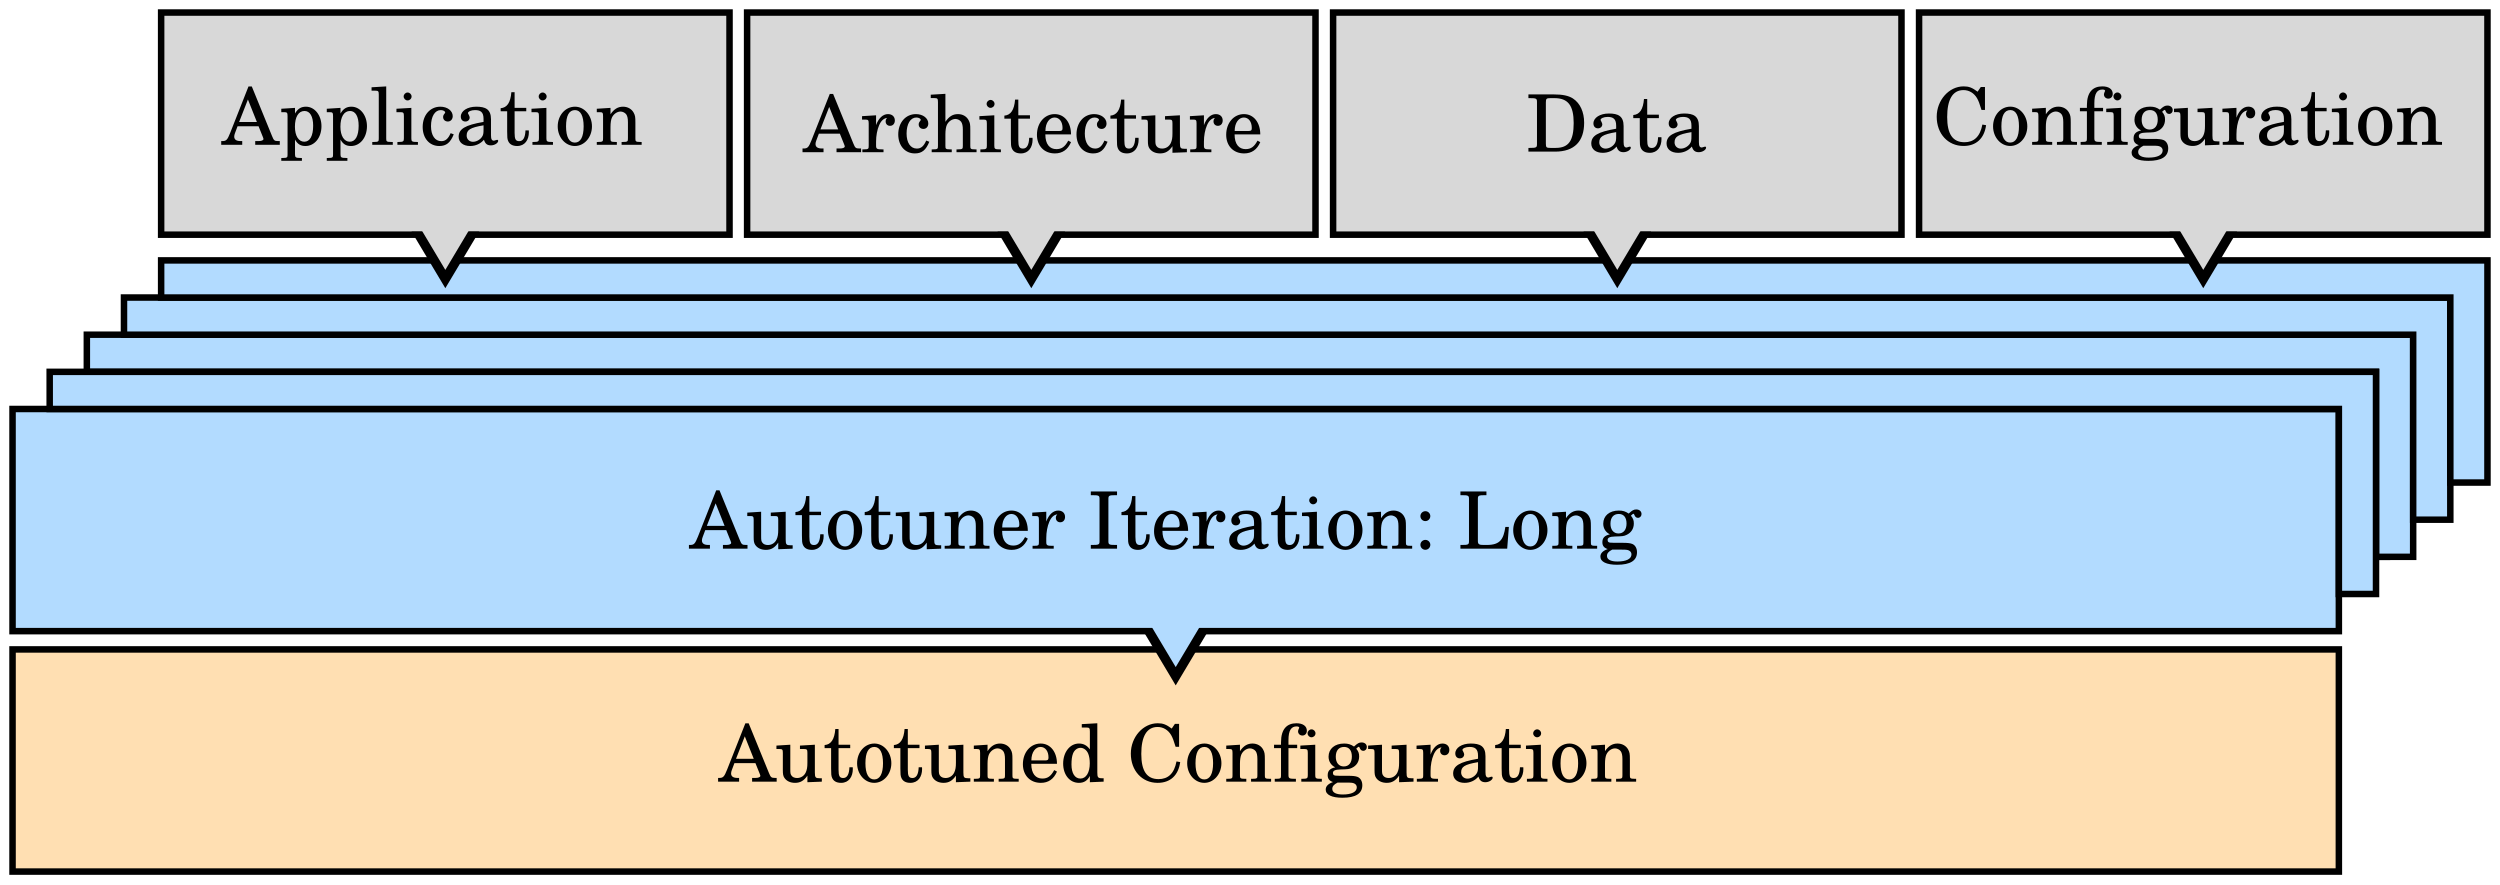
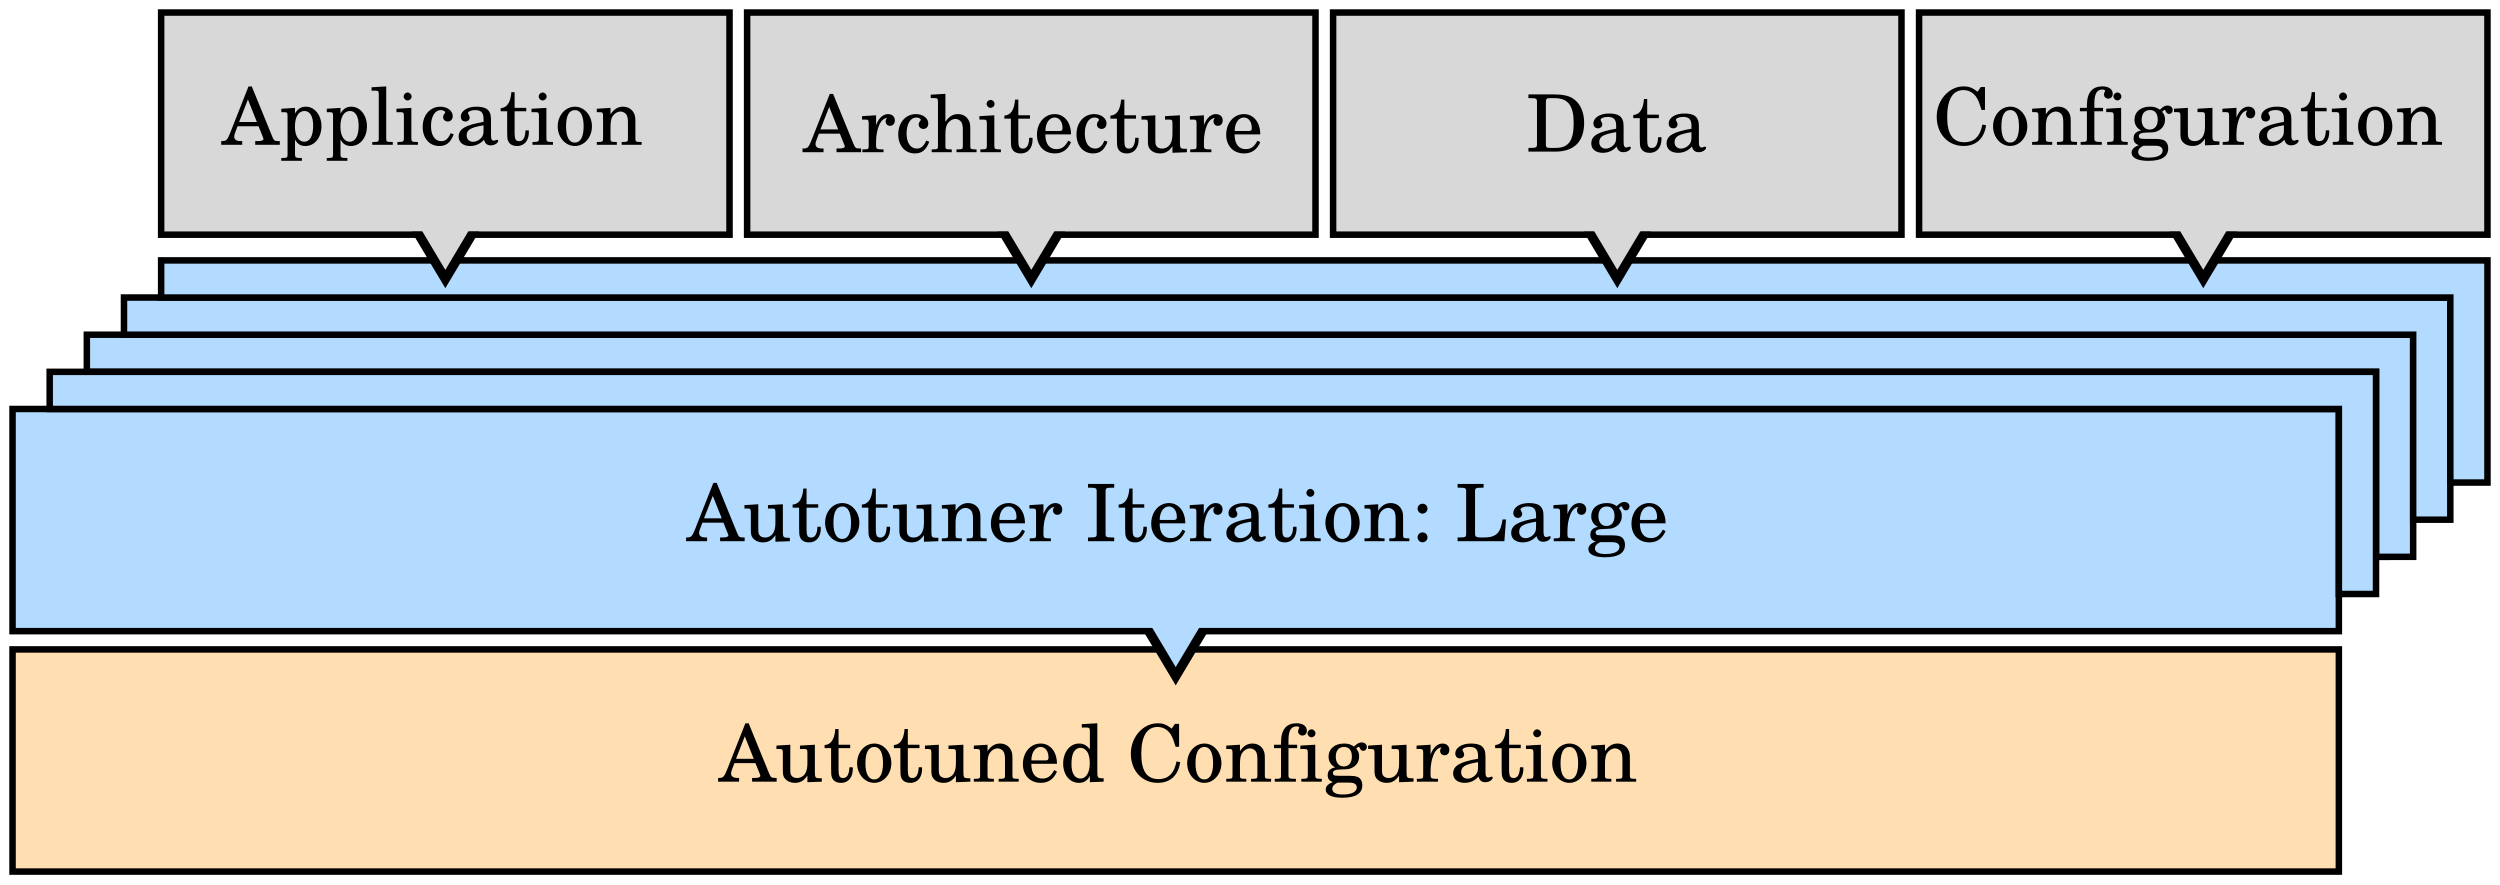
<svg xmlns="http://www.w3.org/2000/svg" width="2691.875" height="951.97" viewBox="0 0 2523.633 892.471" id="svg2" version="1.1">
  <defs id="defs4">
    <marker orient="auto" refY="0" refX="0" id="marker9392" style="overflow:visible">
      <path id="path9394" d="M 0,0 5,-5 -12.5,0 5,5 Z" style="fill:#000000;fill-opacity:1;fill-rule:evenodd;stroke:#000000;stroke-width:1pt;stroke-opacity:1" transform="matrix(-0.4,0,0,-0.4,-4,0)" />
    </marker>
    <marker style="overflow:visible" id="marker8896" refX="0" refY="0" orient="auto">
      <path transform="matrix(-0.2,0,0,-0.2,-1.2,0)" style="fill:#000000;fill-opacity:1;fill-rule:evenodd;stroke:#000000;stroke-width:1pt;stroke-opacity:1" d="M 0,0 5,-5 -12.5,0 5,5 Z" id="path8898" />
    </marker>
    <marker orient="auto" refY="0" refX="0" id="Arrow1Mend" style="overflow:visible">
      <path id="path4225" d="M 0,0 5,-5 -12.5,0 5,5 Z" style="fill:#000000;fill-opacity:1;fill-rule:evenodd;stroke:#000000;stroke-width:1pt;stroke-opacity:1" transform="matrix(-0.4,0,0,-0.4,-4,0)" />
    </marker>
    <marker orient="auto" refY="0" refX="0" id="Arrow1Lend" style="overflow:visible">
      <path id="path4219" d="M 0,0 5,-5 -12.5,0 5,5 Z" style="fill:#000000;fill-opacity:1;fill-rule:evenodd;stroke:#000000;stroke-width:1pt;stroke-opacity:1" transform="matrix(-0.8,0,0,-0.8,-10,0)" />
    </marker>
    <marker orient="auto" refY="0" refX="0" id="marker6506" style="overflow:visible">
      <path id="path6508" d="M 0,0 5,-5 -12.5,0 5,5 Z" style="fill:#000000;fill-opacity:1;fill-rule:evenodd;stroke:#000000;stroke-width:1pt;stroke-opacity:1" transform="matrix(0.8,0,0,0.8,10,0)" />
    </marker>
    <marker orient="auto" refY="0" refX="0" id="marker5374" style="overflow:visible">
      <path id="path5376" d="M 0,0 5,-5 -12.5,0 5,5 Z" style="fill:#000000;fill-opacity:1;fill-rule:evenodd;stroke:#000000;stroke-width:1pt;stroke-opacity:1" transform="matrix(0.2,0,0,0.2,1.2,0)" />
    </marker>
    <marker orient="auto" refY="0" refX="0" id="marker5328" style="overflow:visible">
      <path id="path5330" d="M 0,0 5,-5 -12.5,0 5,5 Z" style="fill:#000000;fill-opacity:1;fill-rule:evenodd;stroke:#000000;stroke-width:1pt;stroke-opacity:1" transform="matrix(0.4,0,0,0.4,4,0)" />
    </marker>
    <marker orient="auto" refY="0" refX="0" id="Arrow1Sstart" style="overflow:visible">
      <path id="path4228" d="M 0,0 5,-5 -12.5,0 5,5 Z" style="fill:#000000;fill-opacity:1;fill-rule:evenodd;stroke:#000000;stroke-width:1pt;stroke-opacity:1" transform="matrix(0.2,0,0,0.2,1.2,0)" />
    </marker>
    <marker orient="auto" refY="0" refX="0" id="marker5256" style="overflow:visible">
      <path id="path5258" d="M 0,0 5,-5 -12.5,0 5,5 Z" style="fill:#000000;fill-opacity:1;fill-rule:evenodd;stroke:#000000;stroke-width:1pt;stroke-opacity:1" transform="matrix(0.4,0,0,0.4,4,0)" />
    </marker>
    <marker orient="auto" refY="0" refX="0" id="Arrow1Mstart" style="overflow:visible">
      <path id="path4222" d="M 0,0 5,-5 -12.5,0 5,5 Z" style="fill:#000000;fill-opacity:1;fill-rule:evenodd;stroke:#000000;stroke-width:1pt;stroke-opacity:1" transform="matrix(0.4,0,0,0.4,4,0)" />
    </marker>
    <marker orient="auto" refY="0" refX="0" id="Arrow1Lstart" style="overflow:visible">
      <path id="path4216" d="M 0,0 5,-5 -12.5,0 5,5 Z" style="fill:#000000;fill-opacity:1;fill-rule:evenodd;stroke:#000000;stroke-width:1pt;stroke-opacity:1" transform="matrix(0.8,0,0,0.8,10,0)" />
    </marker>
  </defs>
  <g id="layer1" transform="translate(-65.17117,161.7868)">
    <path style="fill:#b2dbff;fill-opacity:1;stroke:#000000;stroke-width:6.562;stroke-miterlimit:4;stroke-dasharray:none;stroke-opacity:1" d="M 2501.148,400.326 V 176.072 H 152.827 v 37.5 H 2463.648 v 186.755 z" id="rect8110-2-9-6-3-3-7" />
    <path style="fill:#b2dbff;fill-opacity:1;stroke:#000000;stroke-width:6.562;stroke-miterlimit:4;stroke-dasharray:none;stroke-opacity:1" d="M 2538.648,362.826 V 138.572 H 190.327 v 37.5 H 2501.148 v 186.755 z" id="rect8110-2-9-6-3-3-5" />
    <path style="fill:#b2dbff;fill-opacity:1;stroke:#000000;stroke-width:6.562;stroke-miterlimit:4;stroke-dasharray:none;stroke-opacity:1" d="M 2576.148,325.326 V 101.072 H 227.827 V 138.572 H 2538.648 v 186.755 z" id="rect8110-2-9-6-3-3-5-3" />
    <rect style="fill:#b2dbff;fill-opacity:1;stroke:#000000;stroke-width:6.562;stroke-miterlimit:4;stroke-dasharray:none;stroke-opacity:1" id="rect8110-2-9-6-3" width="2348.32" height="224.254" x="77.827" y="251.072" />
    <rect style="fill:#ffdfb2;fill-opacity:1;stroke:#000000;stroke-width:6.562;stroke-miterlimit:4;stroke-dasharray:none;stroke-opacity:1" id="rect8110-2-9-6" width="2348.32" height="224.254" x="77.827" y="493.775" />
    <text xml:space="preserve" style="font-style:normal;font-weight:normal;line-height:0%;font-family:sans-serif;letter-spacing:0px;word-spacing:0px;fill:#000000;fill-opacity:1;stroke:none;stroke-width:1px;stroke-linecap:butt;stroke-linejoin:miter;stroke-opacity:1" x="790.697" y="627.262" id="text4168-6-9-6">
      <tspan id="tspan4170-7-1-0" x="790.697" y="627.262" style="font-style:normal;font-variant:normal;font-weight:normal;font-stretch:normal;font-size:80px;line-height:1.25;font-family:'TeX Gyre Schola';-inkscape-font-specification:'TeX Gyre Schola'">Autotuned Configuration</tspan>
    </text>
-     <text xml:space="preserve" style="font-style:normal;font-weight:normal;line-height:0%;font-family:sans-serif;letter-spacing:0px;word-spacing:0px;fill:#000000;fill-opacity:1;stroke:none;stroke-width:1px;stroke-linecap:butt;stroke-linejoin:miter;stroke-opacity:1" x="761.249" y="392.079" id="text4168-6-9-6-7">
-       <tspan id="tspan4170-7-1-0-5" x="761.249" y="392.079" style="font-style:normal;font-variant:normal;font-weight:normal;font-stretch:normal;font-size:80px;line-height:1.25;font-family:'TeX Gyre Schola';-inkscape-font-specification:'TeX Gyre Schola'">Autotuner Iteration: Long</tspan>
+     <text xml:space="preserve" style="font-style:normal;font-weight:normal;line-height:0%;font-family:sans-serif;letter-spacing:0px;word-spacing:0px;fill:#000000;fill-opacity:1;stroke:none;stroke-width:1px;stroke-linecap:butt;stroke-linejoin:miter;stroke-opacity:1" x="758.395" y="384.519" id="text4168-6-9-6-7">
+       <tspan id="tspan4170-7-1-0-5" x="758.395" y="384.519" style="font-style:normal;font-variant:normal;font-weight:normal;font-stretch:normal;font-size:80px;line-height:1.25;font-family:'TeX Gyre Schola';-inkscape-font-specification:'TeX Gyre Schola'">Autotuner Iteration: Large</tspan>
    </text>
    <circle style="fill:none;fill-opacity:1;stroke:#000000;stroke-width:8;stroke-miterlimit:4;stroke-dasharray:none;stroke-opacity:1" id="path4136" cx="900.636" cy="286.925" r="0" />
    <g id="g1033" transform="translate(149.9999,187.5)">
      <g id="g1085" transform="translate(0,-7.5)">
        <rect style="fill:#d8d8d8;fill-opacity:1;stroke:#000000;stroke-width:6.562;stroke-miterlimit:4;stroke-dasharray:none;stroke-opacity:1" id="rect8110-2" width="573.767" height="224.254" x="1852.381" y="-329.131" />
        <rect style="fill:#d8d8d8;fill-opacity:1;stroke:#000000;stroke-width:6.562;stroke-miterlimit:4;stroke-dasharray:none;stroke-opacity:1" id="rect8110-2-7" width="573.767" height="224.254" x="1260.863" y="-329.131" />
        <rect style="fill:#d8d8d8;fill-opacity:1;stroke:#000000;stroke-width:6.562;stroke-miterlimit:4;stroke-dasharray:none;stroke-opacity:1" id="rect8110-2-0" width="573.767" height="224.254" x="77.827" y="-329.131" />
        <rect style="fill:#d8d8d8;fill-opacity:1;stroke:#000000;stroke-width:6.562;stroke-miterlimit:4;stroke-dasharray:none;stroke-opacity:1" id="rect8110-2-9" width="573.767" height="224.254" x="669.345" y="-329.131" />
        <text xml:space="preserve" style="font-style:normal;font-weight:normal;line-height:1;font-family:sans-serif;letter-spacing:0px;word-spacing:0px;fill:#000000;fill-opacity:1;stroke:none;stroke-width:1px;stroke-linecap:butt;stroke-linejoin:miter;stroke-opacity:1" x="2138.198" y="-195.644" id="text4168-6-56">
          <tspan x="2138.198" y="-195.644" style="font-style:normal;font-variant:normal;font-weight:normal;font-stretch:normal;font-size:80px;line-height:1;font-family:'TeX Gyre Schola';-inkscape-font-specification:'TeX Gyre Schola';text-align:center;text-anchor:middle" id="tspan8100">Configuration</tspan>
        </text>
        <text xml:space="preserve" style="font-style:normal;font-weight:normal;line-height:0%;font-family:sans-serif;letter-spacing:0px;word-spacing:0px;fill:#000000;fill-opacity:1;stroke:none;stroke-width:1px;stroke-linecap:butt;stroke-linejoin:miter;stroke-opacity:1" x="1455.726" y="-188.724" id="text4168-6-5">
          <tspan id="tspan4170-7-3" x="1455.726" y="-188.724" style="font-style:normal;font-variant:normal;font-weight:normal;font-stretch:normal;font-size:80px;line-height:1.25;font-family:'TeX Gyre Schola';-inkscape-font-specification:'TeX Gyre Schola'">Data</tspan>
        </text>
        <text xml:space="preserve" style="font-style:normal;font-weight:normal;line-height:0%;font-family:sans-serif;letter-spacing:0px;word-spacing:0px;fill:#000000;fill-opacity:1;stroke:none;stroke-width:1px;stroke-linecap:butt;stroke-linejoin:miter;stroke-opacity:1" x="365.764" y="-259.444" id="text4168-6">
          <tspan id="tspan4170-7" x="365.764" y="-256.025" style="font-style:normal;font-variant:normal;font-weight:normal;font-stretch:normal;font-size:80px;line-height:1;font-family:'TeX Gyre Schola';-inkscape-font-specification:'TeX Gyre Schola';text-align:center;text-anchor:middle" />
          <tspan x="365.764" y="-195.604" style="font-style:normal;font-variant:normal;font-weight:normal;font-stretch:normal;font-size:80px;line-height:1;font-family:'TeX Gyre Schola';-inkscape-font-specification:'TeX Gyre Schola';text-align:center;text-anchor:middle" id="tspan4753">Application</tspan>
        </text>
        <text xml:space="preserve" style="font-style:normal;font-weight:normal;line-height:0%;font-family:sans-serif;letter-spacing:0px;word-spacing:0px;fill:#000000;fill-opacity:1;stroke:none;stroke-width:1px;stroke-linecap:butt;stroke-linejoin:miter;stroke-opacity:1" x="725.917" y="-188.124" id="text4168-6-9">
          <tspan id="tspan4170-7-1" x="725.917" y="-188.124" style="font-style:normal;font-variant:normal;font-weight:normal;font-stretch:normal;font-size:80px;line-height:1.25;font-family:'TeX Gyre Schola';-inkscape-font-specification:'TeX Gyre Schola'">Architecture</tspan>
        </text>
        <g id="g6303" transform="translate(0,-337.5)">
          <g id="g6297">
            <g id="g6292">
              <path style="opacity:1;fill:none;fill-opacity:1;fill-rule:nonzero;stroke:#000000;stroke-width:11.25;stroke-linecap:square;stroke-linejoin:miter;stroke-miterlimit:4;stroke-dasharray:none;stroke-dashoffset:0;stroke-opacity:1" d="m 340.536,235.155 24.175,40.5 24.175,-40.5 z" id="path5458-5" />
              <path transform="matrix(0.385713,0,0,0.3730808,-216.4417,-203.3957)" d="m 1506.696,1263.939 -62.675,-108.556 125.35,0 z" id="path5458-5-2" style="opacity:1;fill:#d8d8d8;fill-opacity:1;fill-rule:nonzero;stroke:none;stroke-width:29.656;stroke-linecap:square;stroke-linejoin:miter;stroke-miterlimit:4;stroke-dasharray:none;stroke-dashoffset:0;stroke-opacity:1" />
            </g>
          </g>
        </g>
        <g id="g6313" transform="translate(591.5178,-337.5)">
          <g id="g6311">
            <g id="g6309">
              <path id="path6305" d="m 340.536,235.155 24.175,40.5 24.175,-40.5 z" style="opacity:1;fill:none;fill-opacity:1;fill-rule:nonzero;stroke:#000000;stroke-width:11.25;stroke-linecap:square;stroke-linejoin:miter;stroke-miterlimit:4;stroke-dasharray:none;stroke-dashoffset:0;stroke-opacity:1" />
              <path style="opacity:1;fill:#d8d8d8;fill-opacity:1;fill-rule:nonzero;stroke:none;stroke-width:29.656;stroke-linecap:square;stroke-linejoin:miter;stroke-miterlimit:4;stroke-dasharray:none;stroke-dashoffset:0;stroke-opacity:1" id="path6307" d="m 1506.696,1263.939 -62.675,-108.556 125.35,0 z" transform="matrix(0.385713,0,0,0.3730808,-216.4417,-203.3957)" />
            </g>
          </g>
        </g>
        <g transform="translate(1183.036,-337.5)" id="g6323">
          <g id="g6321">
            <g id="g6319">
              <path style="opacity:1;fill:none;fill-opacity:1;fill-rule:nonzero;stroke:#000000;stroke-width:11.25;stroke-linecap:square;stroke-linejoin:miter;stroke-miterlimit:4;stroke-dasharray:none;stroke-dashoffset:0;stroke-opacity:1" d="m 340.536,235.155 24.175,40.5 24.175,-40.5 z" id="path6315" />
              <path transform="matrix(0.385713,0,0,0.3730808,-216.4417,-203.3957)" d="m 1506.696,1263.939 -62.675,-108.556 125.35,0 z" id="path6317" style="opacity:1;fill:#d8d8d8;fill-opacity:1;fill-rule:nonzero;stroke:none;stroke-width:29.656;stroke-linecap:square;stroke-linejoin:miter;stroke-miterlimit:4;stroke-dasharray:none;stroke-dashoffset:0;stroke-opacity:1" />
            </g>
          </g>
        </g>
        <g id="g6333" transform="translate(1774.553,-337.5)">
          <g id="g6331">
            <g id="g6329">
              <path id="path6325" d="m 340.536,235.155 24.175,40.5 24.175,-40.5 z" style="opacity:1;fill:none;fill-opacity:1;fill-rule:nonzero;stroke:#000000;stroke-width:11.25;stroke-linecap:square;stroke-linejoin:miter;stroke-miterlimit:4;stroke-dasharray:none;stroke-dashoffset:0;stroke-opacity:1" />
              <path style="opacity:1;fill:#d8d8d8;fill-opacity:1;fill-rule:nonzero;stroke:none;stroke-width:29.656;stroke-linecap:square;stroke-linejoin:miter;stroke-miterlimit:4;stroke-dasharray:none;stroke-dashoffset:0;stroke-opacity:1" id="path6327" d="m 1506.696,1263.939 -62.675,-108.556 125.35,0 z" transform="matrix(0.385713,0,0,0.3730808,-216.4417,-203.3957)" />
            </g>
          </g>
        </g>
      </g>
    </g>
    <path style="opacity:1;fill:none;fill-opacity:1;fill-rule:nonzero;stroke:#000000;stroke-width:11.25;stroke-linecap:square;stroke-linejoin:miter;stroke-miterlimit:4;stroke-dasharray:none;stroke-dashoffset:0;stroke-opacity:1" d="m 1227.813,478.607 24.175,40.5 24.175,-40.5 z" id="path6335" />
    <path transform="matrix(0.385713,0,0,0.3730808,670.835,40.05598)" d="m 1506.696,1263.939 -62.675,-108.556 125.35,0 z" id="path6337" style="opacity:1;fill:#b2dbff;fill-opacity:1;fill-rule:nonzero;stroke:none;stroke-width:29.656;stroke-linecap:square;stroke-linejoin:miter;stroke-miterlimit:4;stroke-dasharray:none;stroke-dashoffset:0;stroke-opacity:1" />
    <path style="fill:#b2dbff;fill-opacity:1;stroke:#000000;stroke-width:6.562;stroke-miterlimit:4;stroke-dasharray:none;stroke-opacity:1" d="M 2463.648,437.826 V 213.572 H 115.327 v 37.5 H 2426.148 v 186.755 z" id="rect8110-2-9-6-3-3" />
  </g>
</svg>
